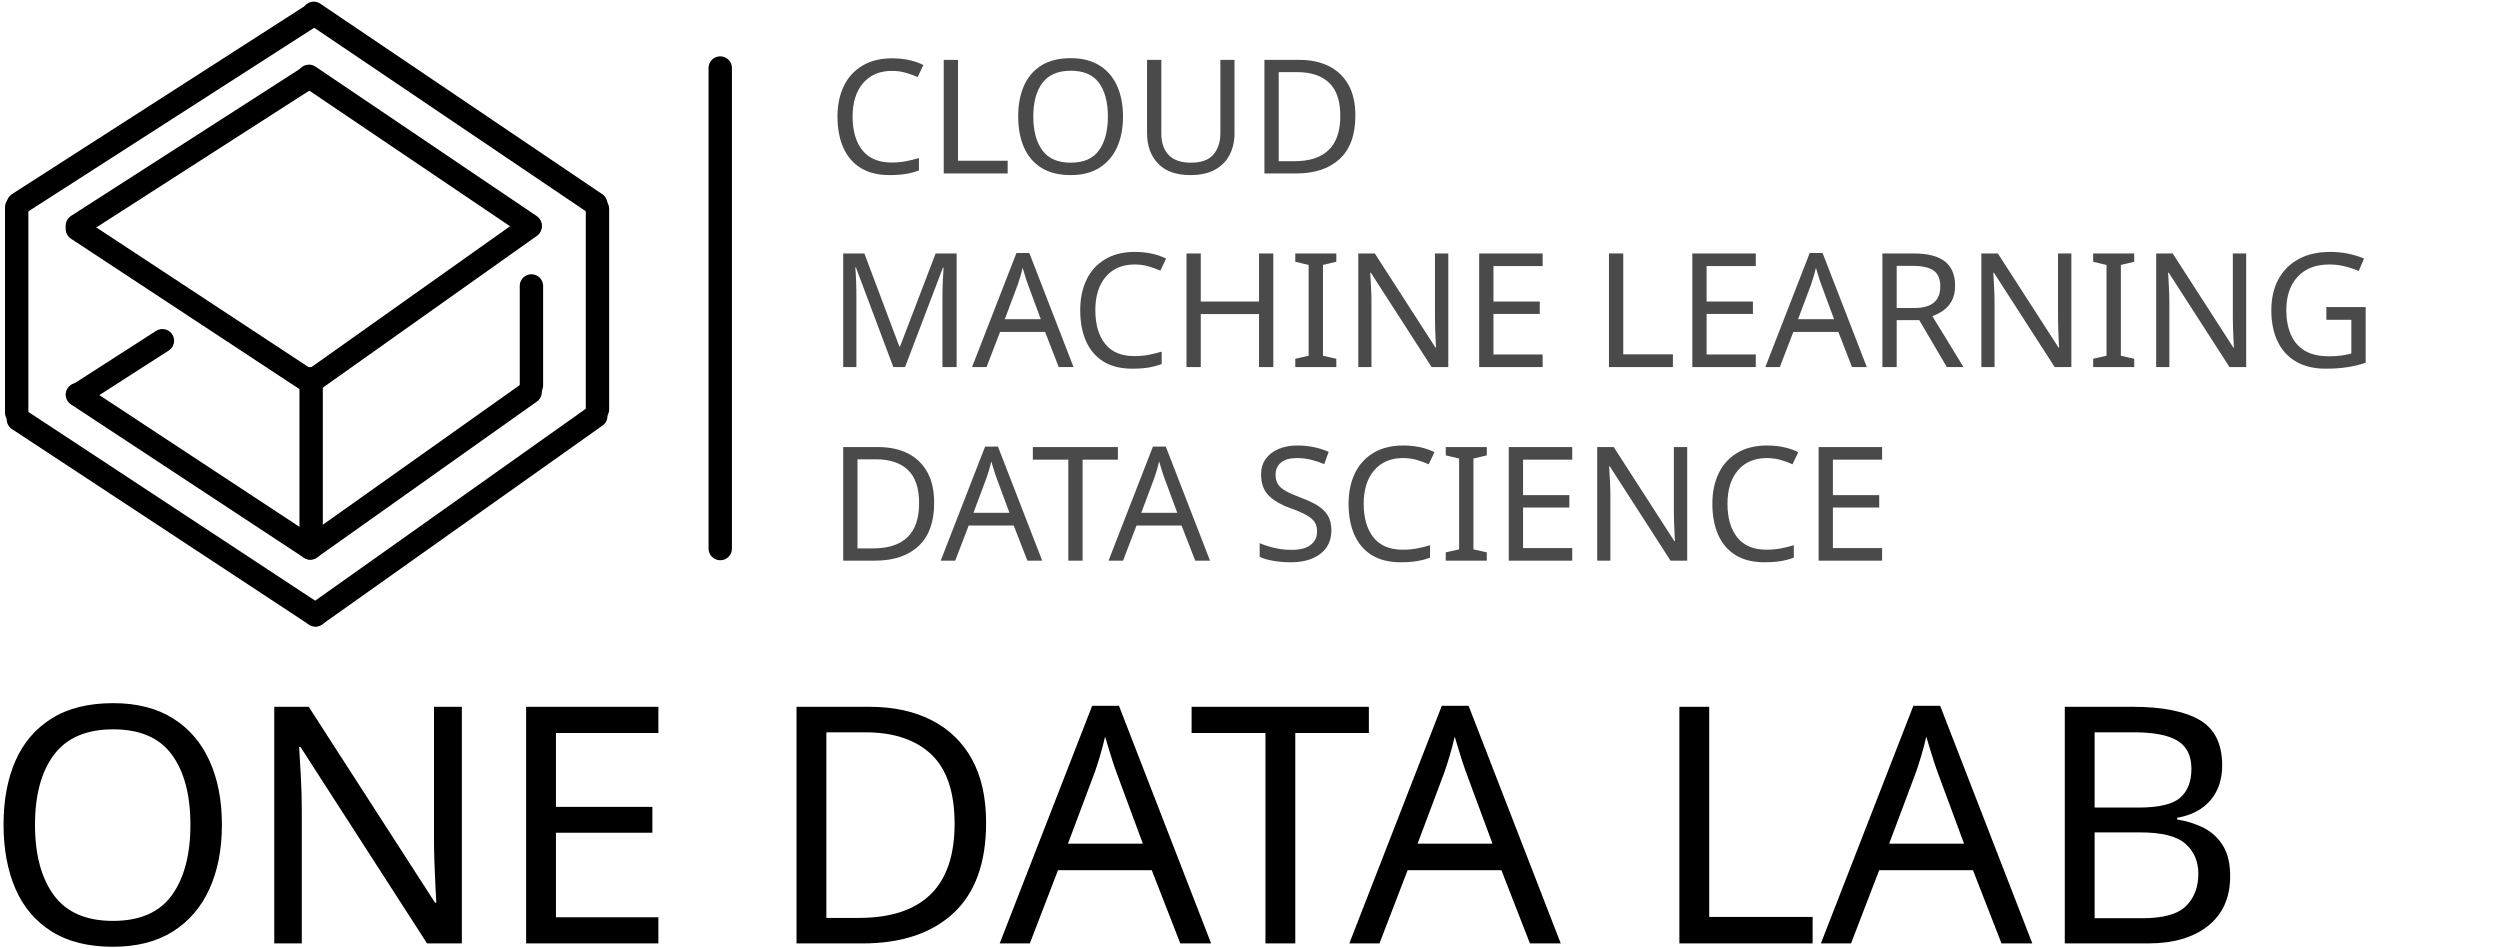
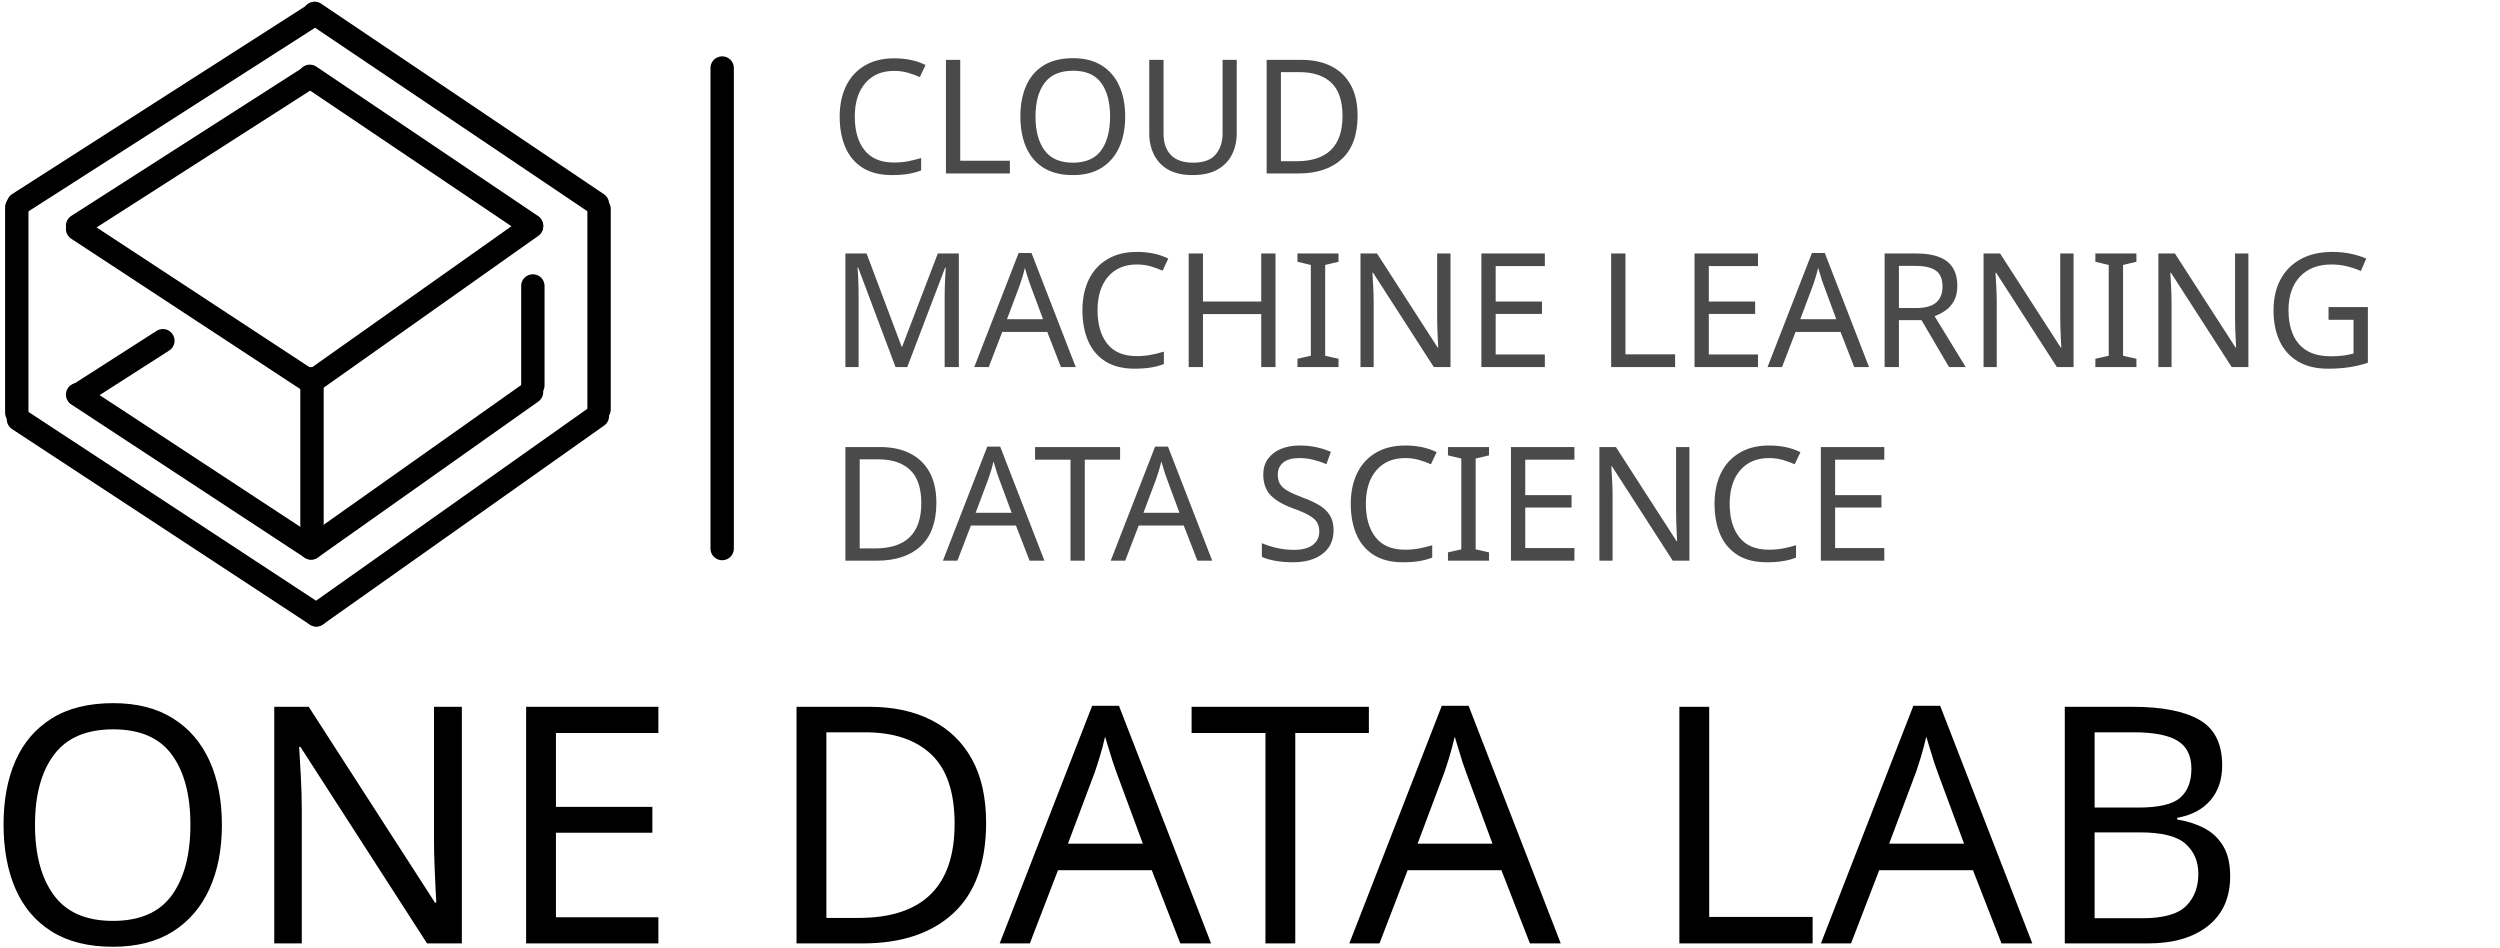
<svg xmlns="http://www.w3.org/2000/svg" width="749px" height="284px" viewBox="0 0 749 284" version="1.1">
  <defs />
  <g id="Page-1" stroke="none" stroke-width="1" fill="none" fill-rule="evenodd">
    <g id="1datalab_logo_simple" transform="translate(-5, 4)">
-       <path d="M220.784,16.382 L220.784,160.346" id="Line-Copy-4" stroke="#000000" stroke-width="7" stroke-linecap="round" transform="translate(220.5, 88.36429) rotate(360) translate(-220.5, -88.36429) " />
-       <text id="ONE-DATA-LAB" transform="translate(383, 238.2857) rotate(360) translate(-383, -238.2857) " font-family="VarelaRound-Regular, Varela Round" font-size="99.286" font-weight="normal" fill="#000000">
-         <tspan x="-5.40723022e-12" y="278.65">ONE DATA LAB</tspan>
+       <path d="M221.361,16.382 L221.361,160.346" id="Line-Copy-4" stroke="#000000" stroke-width="7" stroke-linecap="round" transform="translate(221.0757, 88.36429) rotate(360) translate(-221.0757, -88.36429) " />
+       <text id="ONE-DATA-LAB" transform="translate(382.4961, 240.825) rotate(360) translate(-382.4961, -240.825) " font-family="VarelaRound-Regular, Varela Round" font-size="99.286" font-weight="normal" fill="#000000">
+         <tspan x="-5.45696821e-12" y="278.65">ONE DATA LAB</tspan>
        <tspan x="758.543" y="278.65" font-family="PCapTerminal, PCap Terminal" font-size="109.214" />
      </text>
-       <text id="CLOUD-" transform="translate(508, 90.97143) rotate(360) translate(-508, -90.97143) " font-family="VarelaRound-Regular, Varela Round" font-size="47.657" font-weight="normal" fill="#4A4A4A">
-         <tspan x="253" y="47.971">CLOUD </tspan>
-         <tspan x="253" y="105.971">MACHINE LEARNING </tspan>
-         <tspan x="253" y="163.971">DATA SCIENCE</tspan>
+       <text id="CLOUD-" transform="translate(509.3264, 90.97143) rotate(360) translate(-509.3264, -90.97143) " font-family="VarelaRound-Regular, Varela Round" font-size="47.657" font-weight="normal" fill="#4A4A4A">
+         <tspan x="253.661" y="47.971">CLOUD </tspan>
+         <tspan x="253.661" y="105.971">MACHINE LEARNING </tspan>
+         <tspan x="253.661" y="163.971">DATA SCIENCE</tspan>
      </text>
-       <path d="M10,58.082 L10,119.639" id="Line" stroke="#000000" stroke-width="7" stroke-linecap="round" stroke-linejoin="bevel" transform="translate(10, 88.86071) rotate(360) translate(-10, -88.86071) " />
-       <path d="M184,58.579 L184,118.646" id="Line" stroke="#000000" stroke-width="7" stroke-linecap="round" transform="translate(184, 88.86071) rotate(360) translate(-184, -88.86071) " />
-       <path d="M97.837,0.993 L10.5,57.089" id="Line" stroke="#000000" stroke-width="7" stroke-linecap="round" transform="translate(54, 29.28929) rotate(360) translate(-54, -29.28929) " />
-       <path d="M99.5,180.204 L10.5,121.625" id="Line" stroke="#000000" stroke-width="7" stroke-linecap="round" transform="translate(55, 150.9143) rotate(360) translate(-55, -150.9143) " />
-       <path d="M183.5,57.089 L99,1.56278799e-11" id="Line" stroke="#000000" stroke-width="7" stroke-linecap="round" transform="translate(141, 28.79286) rotate(360) translate(-141, -28.79286) " />
-       <path d="M183.5,120.632 L99.5,180.204" id="Line" stroke="#000000" stroke-width="7" stroke-linecap="round" transform="translate(141.5, 150.4179) rotate(360) translate(-141.5, -150.4179) " />
-       <path d="M164.216,81.674 L164.216,111.459" id="Line" stroke="#000000" stroke-width="7" stroke-linecap="round" transform="translate(164.2159, 96.56664) rotate(360) translate(-164.2159, -96.56664) " />
-       <path d="M98.216,109.474 L98.216,156.572" id="Line-Copy-4" stroke="#000000" stroke-width="7" stroke-linecap="round" transform="translate(98.21591, 133.2177) rotate(360) translate(-98.21591, -133.2177) " />
-       <path d="M96.656,19.643 L28.176,63.627" id="Line" stroke="#000000" stroke-width="7" stroke-linecap="round" transform="translate(62.28409, 41.82975) rotate(360) translate(-62.28409, -41.82975) " />
-       <path d="M53.656,98.078 L28.468,114.257" id="Line-Copy-3" stroke="#000000" stroke-width="7" stroke-linecap="round" transform="translate(41.06209, 106.1678) rotate(360) translate(-41.06209, -106.1678) " />
-       <path d="M97.96,160.16 L28.176,114.229" id="Line" stroke="#000000" stroke-width="7" stroke-linecap="round" transform="translate(63.06818, 137.1948) rotate(360) translate(-63.06818, -137.1948) " />
-       <path d="M163.824,63.627 L97.568,18.864" id="Line" stroke="#000000" stroke-width="7" stroke-linecap="round" transform="translate(130.5, 41.4405) rotate(360) translate(-130.5, -41.4405) " />
-       <path d="M163.824,113.451 L97.96,160.16" id="Line" stroke="#000000" stroke-width="7" stroke-linecap="round" transform="translate(130.892, 136.8056) rotate(360) translate(-130.892, -136.8056) " />
-       <path d="M97.96,110.517 L28.176,64.586" id="Line-Copy-2" stroke="#000000" stroke-width="7" stroke-linecap="round" transform="translate(63.06818, 87.55195) rotate(360) translate(-63.06818, -87.55195) " />
-       <path d="M163.824,63.808 L97.96,110.517" id="Line-Copy" stroke="#000000" stroke-width="7" stroke-linecap="round" transform="translate(130.892, 87.1627) rotate(360) translate(-130.892, -87.1627) " />
+       <path d="M10.026,58.082 L10.026,119.639" id="Line" stroke="#000000" stroke-width="7" stroke-linecap="round" stroke-linejoin="bevel" transform="translate(10.02611, 88.86071) rotate(360) translate(-10.02611, -88.86071) " />
+       <path d="M184.48,58.579 L184.48,118.646" id="Line" stroke="#000000" stroke-width="7" stroke-linecap="round" transform="translate(184.4804, 88.86071) rotate(360) translate(-184.4804, -88.86071) " />
+       <path d="M98.093,0.993 L10.527,57.089" id="Line" stroke="#000000" stroke-width="7" stroke-linecap="round" transform="translate(54.14099, 29.28929) rotate(360) translate(-54.14099, -29.28929) " />
+       <path d="M99.76,180.204 L10.527,121.625" id="Line" stroke="#000000" stroke-width="7" stroke-linecap="round" transform="translate(55.1436, 150.9143) rotate(360) translate(-55.1436, -150.9143) " />
+       <path d="M183.979,57.089 L99.258,1.56314327e-11" id="Line" stroke="#000000" stroke-width="7" stroke-linecap="round" transform="translate(141.3681, 28.79286) rotate(360) translate(-141.3681, -28.79286) " />
+       <path d="M183.979,120.632 L99.76,180.204" id="Line" stroke="#000000" stroke-width="7" stroke-linecap="round" transform="translate(141.8695, 150.4179) rotate(360) translate(-141.8695, -150.4179) " />
+       <path d="M164.645,81.674 L164.645,111.459" id="Line" stroke="#000000" stroke-width="7" stroke-linecap="round" transform="translate(164.6447, 96.56664) rotate(360) translate(-164.6447, -96.56664) " />
+       <path d="M98.472,109.474 L98.472,156.572" id="Line-Copy-4" stroke="#000000" stroke-width="7" stroke-linecap="round" transform="translate(98.47235, 133.2177) rotate(360) translate(-98.47235, -133.2177) " />
+       <path d="M96.909,19.643 L28.25,63.627" id="Line" stroke="#000000" stroke-width="7" stroke-linecap="round" transform="translate(62.44671, 41.82975) rotate(360) translate(-62.44671, -41.82975) " />
+       <path d="M53.797,98.078 L28.542,114.257" id="Line-Copy-3" stroke="#000000" stroke-width="7" stroke-linecap="round" transform="translate(41.1693, 106.1678) rotate(360) translate(-41.1693, -106.1678) " />
+       <path d="M98.216,160.16 L28.25,114.229" id="Line" stroke="#000000" stroke-width="7" stroke-linecap="round" transform="translate(63.23285, 137.1948) rotate(360) translate(-63.23285, -137.1948) " />
+       <path d="M164.252,63.627 L97.823,18.864" id="Line" stroke="#000000" stroke-width="7" stroke-linecap="round" transform="translate(130.8407, 41.4405) rotate(360) translate(-130.8407, -41.4405) " />
+       <path d="M164.252,113.451 L98.216,160.16" id="Line" stroke="#000000" stroke-width="7" stroke-linecap="round" transform="translate(131.2338, 136.8056) rotate(360) translate(-131.2338, -136.8056) " />
+       <path d="M98.216,110.517 L28.25,64.586" id="Line-Copy-2" stroke="#000000" stroke-width="7" stroke-linecap="round" transform="translate(63.23285, 87.55195) rotate(360) translate(-63.23285, -87.55195) " />
+       <path d="M164.252,63.808 L98.216,110.517" id="Line-Copy" stroke="#000000" stroke-width="7" stroke-linecap="round" transform="translate(131.2338, 87.1627) rotate(360) translate(-131.2338, -87.1627) " />
    </g>
  </g>
</svg>
